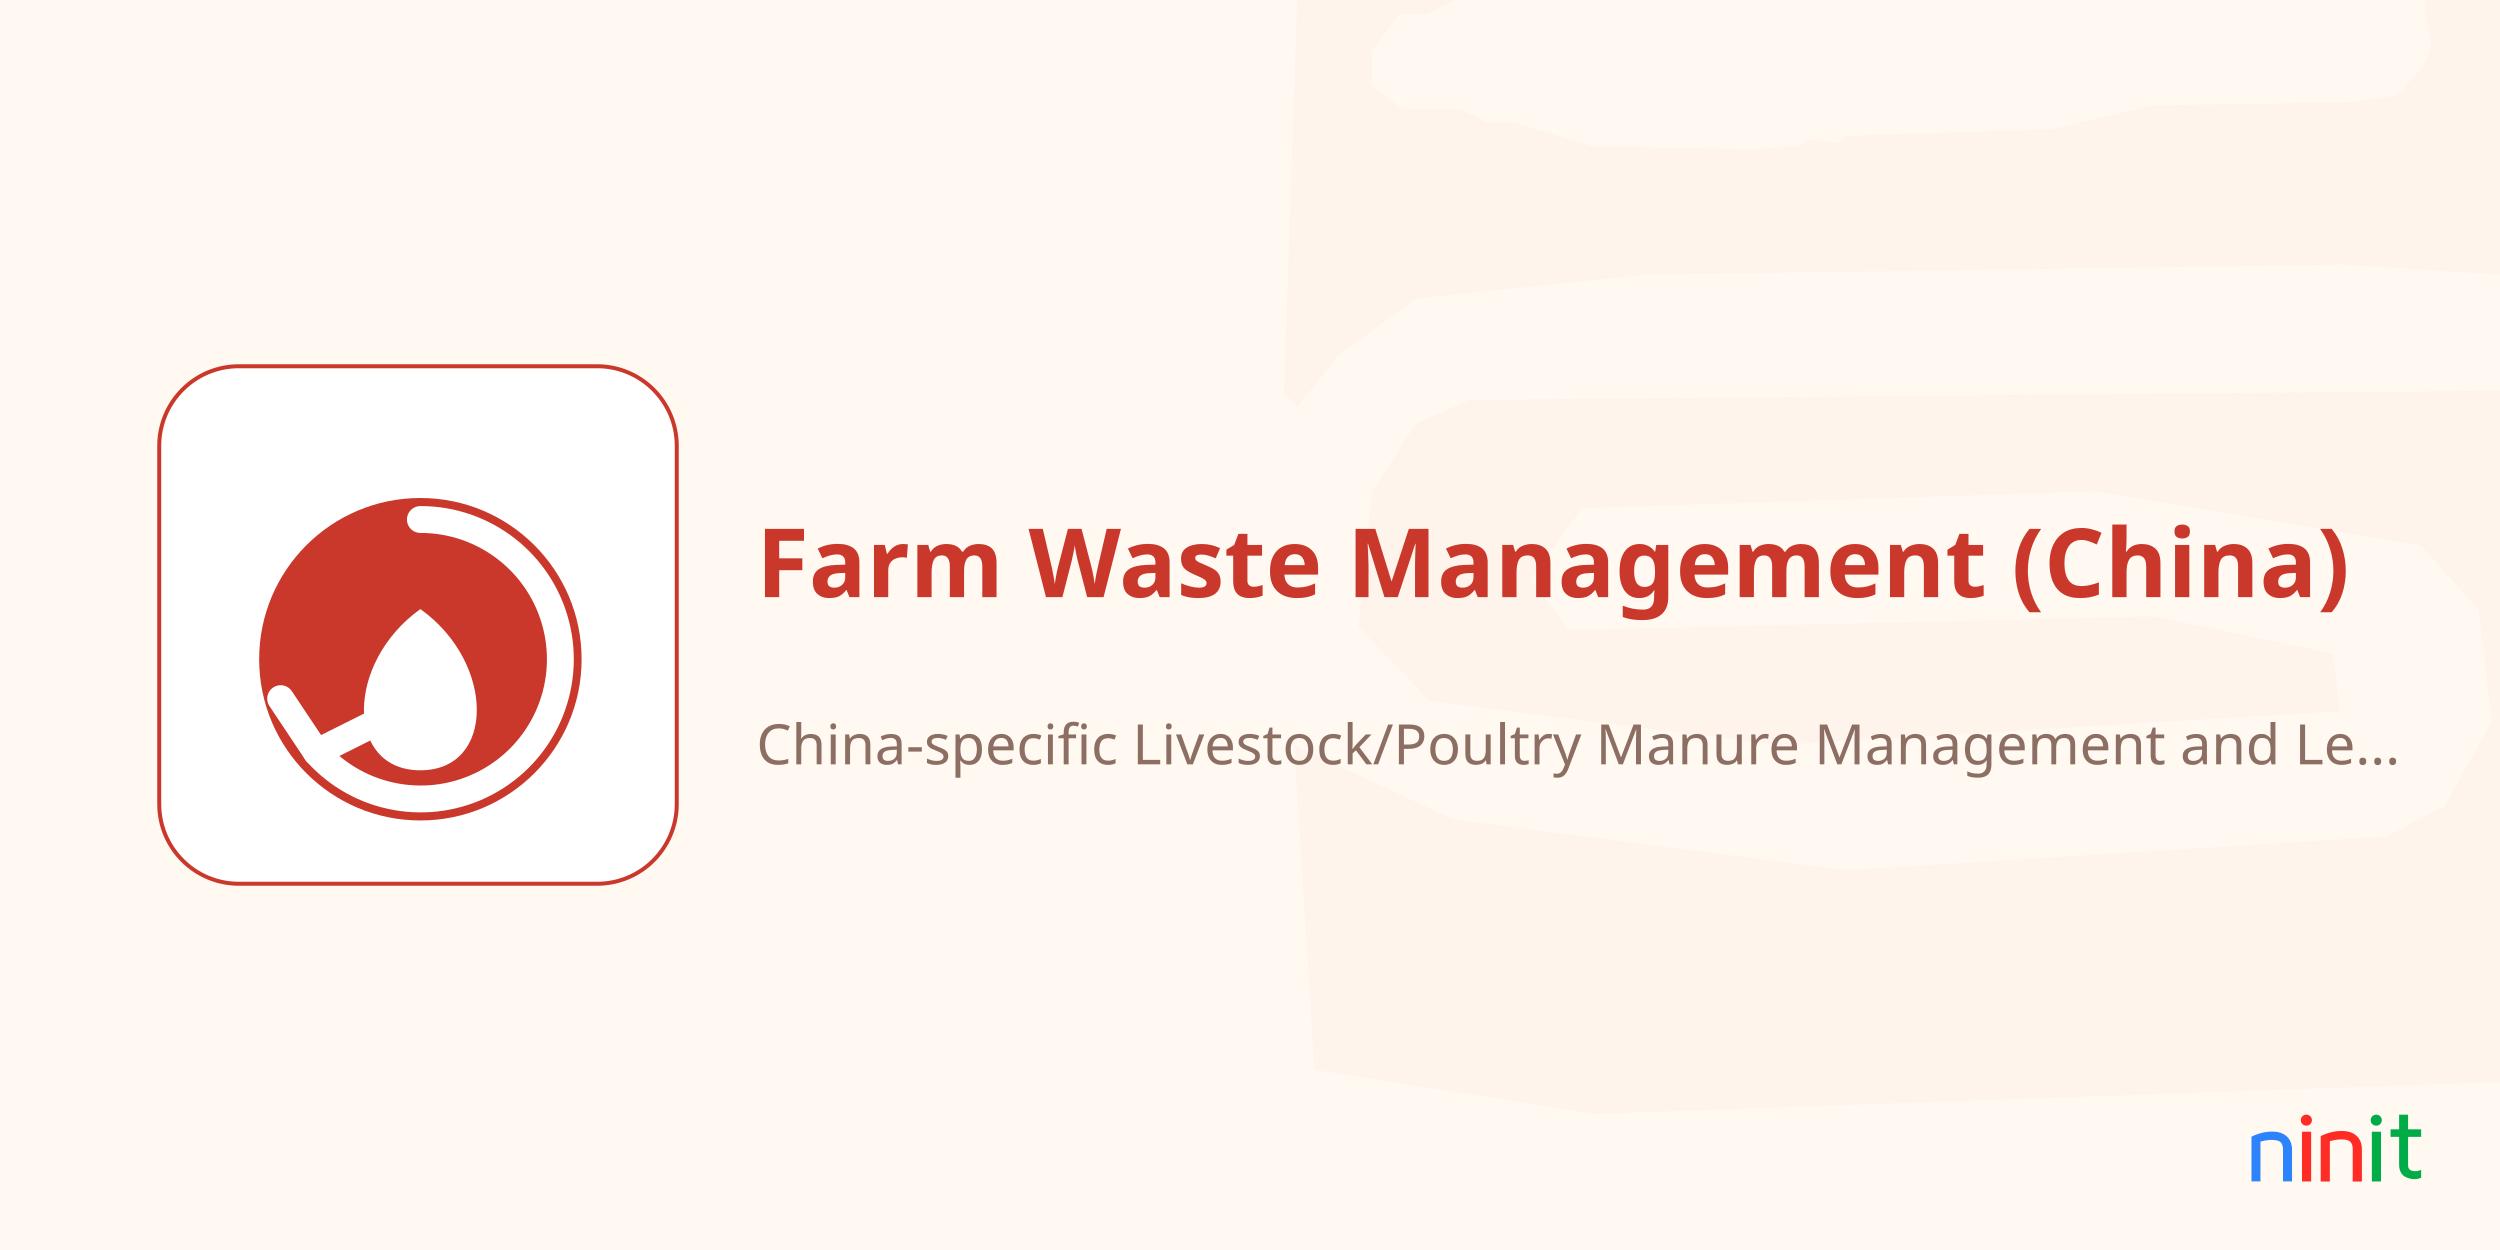
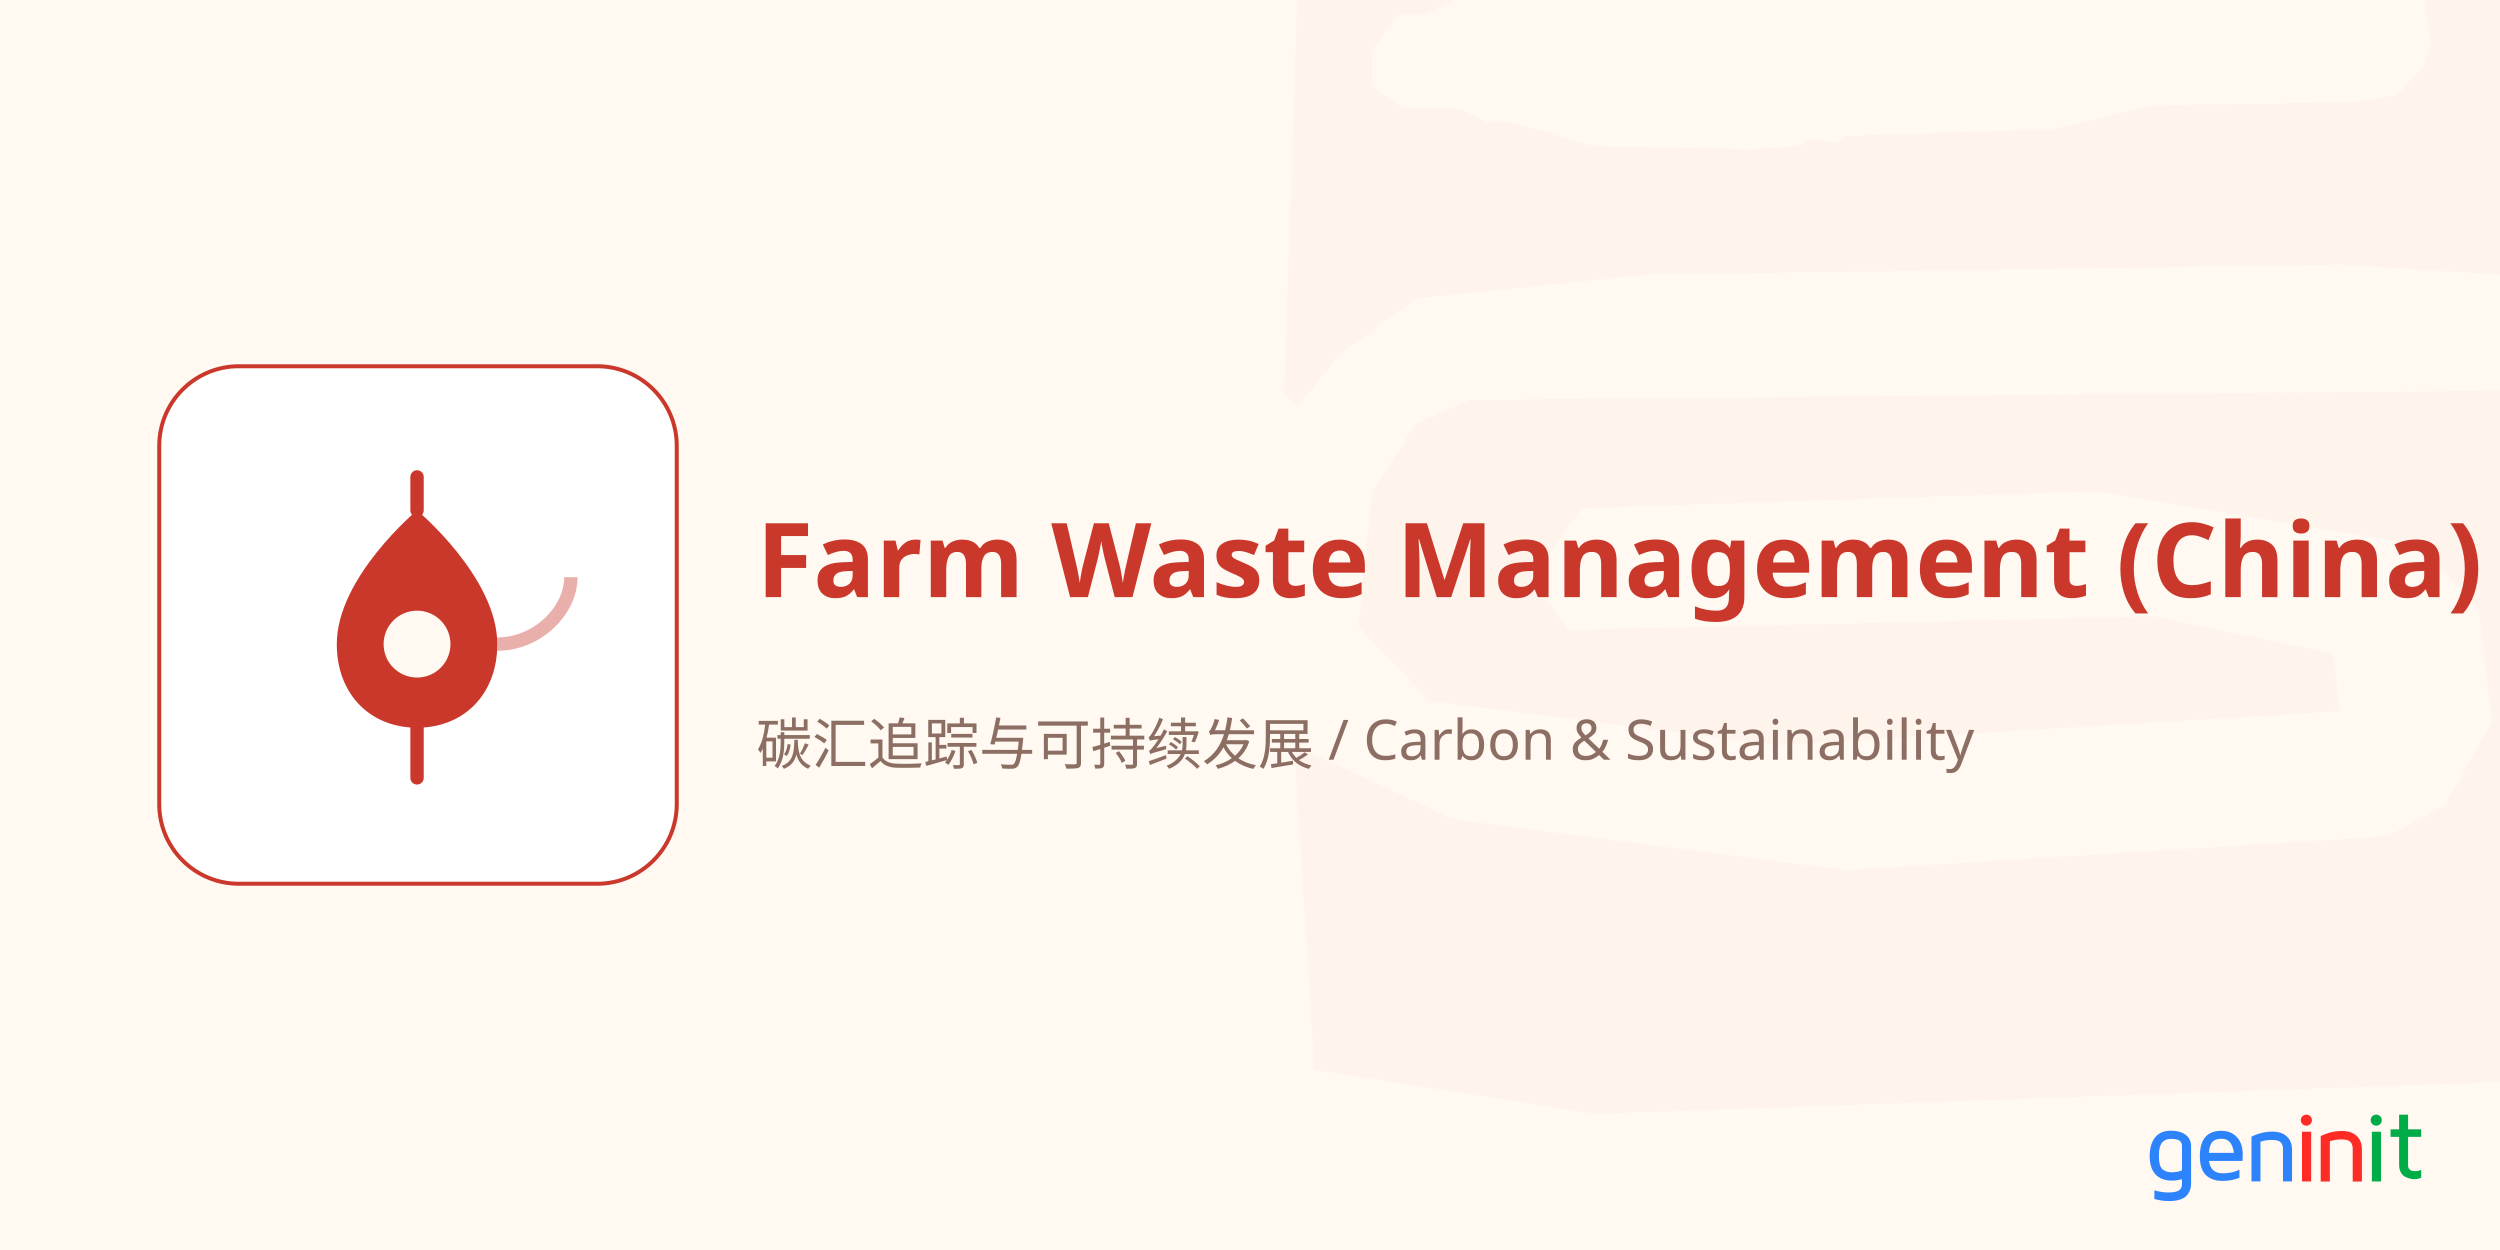
<svg xmlns="http://www.w3.org/2000/svg" width="628" height="314" viewBox="0 0 628 314">
  <rect width="628" height="314" fill="#FFF9F2" />
  <g transform="translate(320, -50) scale(0.85)" opacity="0.03">
    <path fill-rule="evenodd" fill="#C9382B" d="M 395,174 58,177 42,184 29,204 25,244 46,266 149,279 315,269 313,252 260,241 87,245 76,230 91,209 243,204 339,220 356,239 360,272 346,297 329,306 169,316 53,301 6,279 12,375 95,388 379,378 391,368 Z M 386,15 375,7 354,3 299,3 298,0 277,0 264,4 127,3 29,8 19,16 13,27 7,55 3,175 7,179 19,164 42,147 110,140 316,137 362,140 392,147 393,61 Z M 342,57 340,60 342,72 340,78 332,87 319,89 260,90 230,97 169,99 167,101 158,100 155,102 141,103 94,102 71,95 63,95 55,91 38,91 29,84 29,74 37,63 45,63 55,58 63,58 82,52 95,53 134,49 197,50 228,47 261,47 311,51 326,50 Z" />
  </g>
  <rect x="40" y="92" width="130" height="130" rx="20" fill="white" stroke="#C9382B" stroke-width="1" />
-   <g transform="translate(48, 108) scale(0.45)">
-     <circle cx="128" cy="128" r="90" fill="#C9382B" />
-     <path d="M128,50 A78,78 0 1,1 70,180" fill="none" stroke="white" stroke-width="15" stroke-linecap="round" />
-     <path d="M70,180 L50,150 M70,180 L100,165" stroke="white" stroke-width="15" stroke-linecap="round" />
-     <path d="M128,190 C170,190 170,130 128,100 C86,130 86,190 128,190 Z" fill="white" />
+   <g transform="translate(51, 103) scale(0.42)">
+     <path d="M128,60 C128,60 80,100 80,140 C80,170 100,190 128,190 C156,190 176,170 176,140 C176,100 128,60 128,60 Z" fill="#C9382B" />
+     <circle cx="128" cy="140" r="20" fill="#FFF9F2" />
+     <path d="M128,190 L128,220 M128,60 L128,40" stroke="#C9382B" stroke-width="8" stroke-linecap="round" />
+     <path d="M176,140 C200,140 220,120 220,100" fill="none" stroke="#C9382B" stroke-width="8" opacity="0.4" />
  </g>
  <g transform="translate(190, 150)">
-     <text x="0" y="0" fill="#C9382B" font-family="'PingFang SC', 'Microsoft YaHei', 'SimHei', 'Source Han Sans CN', sans-serif" font-size="24" font-weight="bold">Farm Waste Management (China)</text>
-     <text x="0" y="42" fill="#8D6E63" font-family="'PingFang SC', 'Microsoft YaHei', 'SimHei', 'Source Han Sans CN', sans-serif" font-size="14">China-specific Livestock/Poultry Manure Management and Le...</text>
+     <text x="0" y="0" fill="#C9382B" font-family="'PingFang SC', 'Microsoft YaHei', 'SimHei', sans-serif" font-size="26" font-weight="bold">Farm Waste Management (China)</text>
+     <text x="0" y="42" fill="#8D6E63" font-family="'PingFang SC', 'Microsoft YaHei', 'SimHei', sans-serif" font-size="14">碳汇追踪与可持续发展 / Carbon &amp; Sustainability</text>
  </g>
  <g transform="translate(540, 280) scale(0.1)">
    <path d="M605.1,55.8 L605.1,36.8 L626.6,36.8 L626.6,0 L649.1,0 L649.1,36.8 L681.9,36.8 L681.9,55.8 L649.1,55.8 L649.1,127.5 C649.1,137.2 655.2,142 667.4,142 C667.4,142 667.5,142 667.6,142 C673.2,142 678,140.8 681.9,138.4 L681.9,158.6 C676.3,160.9 670.7,162 665.1,162 C664.9,162 664.7,162 664.5,162 C661.5,162 658.3,161.6 654.9,160.9 C651.6,160.2 647.5,158.8 642.8,156.6 C638.1,154.5 634.2,150.8 631.2,145.5 C628.1,140.3 626.6,133.7 626.6,125.9 L626.6,55.8 L605.1,55.8 Z" fill="#00AC47" />
    <path d="M555.1,13.9 C555.1,6.2 561.3,0 569,0 L569.3,0 C576.9,0 583.1,6.2 583.1,13.9 C583.1,21.5 576.9,27.7 569.3,27.7 L569,27.7 C561.3,27.7 555.1,21.5 555.1,13.9 Z M558.1,167.8 L558.1,43 L581.1,43 L581.1,167.8 L558.1,167.8 Z" fill="#00AC47" />
    <path d="M429.6,168 L429.6,53.9 C446.9,45.3 464.7,41 482.8,41 C498.5,41 510.8,45.1 519.8,53.3 C528.7,61.5 533.1,72.9 533.1,87.5 L533.1,168 L510,168 L510,85.9 C510,78.6 508.2,72.8 504.4,68.6 C500.7,64.4 493.2,62.2 481.8,62.2 C471.7,62.2 461.9,63.7 452.6,66.8 L452.6,168 L429.6,168 Z" fill="#FE2C25" />
    <path d="M379.6,13.9 C379.6,6.2 385.8,0 393.5,0 L393.7,0 C401.4,0 407.6,6.2 407.6,13.9 C407.6,21.5 401.4,27.7 393.7,27.7 L393.5,27.7 C385.8,27.7 379.6,21.5 379.6,13.9 Z M382.6,167.8 L382.6,43 L405.6,43 L405.6,167.8 L382.6,167.8 Z" fill="#FE2C25" />
    <path d="M255.7,167.6 L255.7,55.3 C272.8,46.8 290.2,42.6 308.1,42.6 C323.6,42.6 335.7,46.6 344.4,54.7 C353.2,62.8 357.6,74 357.6,88.4 L357.6,167.6 L334.9,167.6 L334.9,86.8 C334.9,79.6 333.1,73.9 329.4,69.7 C325.7,65.6 318.3,63.5 307.1,63.5 C297.1,63.5 287.5,65 278.3,67.9 L278.3,167.6 L255.7,167.6 Z" fill="#2C83FC" />
+     <path d="M126,104.9 C126,62 144,40.6 179.8,40.6 C179.9,40.6 180,40.6 180,40.6 C196.3,40.6 209.3,45.9 219.1,56.5 C228.8,67.2 233.7,81.5 233.7,99.3 C233.7,105.2 233.5,110.9 233,116.3 L149,116.3 C151.7,136.9 163.2,147.3 183.4,147.3 C199.8,147.3 213.9,144.3 225.5,138.2 L225.5,158.5 C212.9,163.8 198.7,166.5 182.9,166.5 C182.7,166.5 182.4,166.5 182.2,166.5 C175,166.5 168.4,165.6 162.4,163.8 C156.4,162 150.4,159 144.7,154.9 C138.9,150.8 134.4,144.4 131,135.9 C127.7,127.3 126,117 126,104.9 Z M148.7,96 L211.3,96 C211,91.9 210.3,88.1 209.2,84.4 C208.1,80.7 206.5,76.9 204.3,73.1 C202.1,69.3 199,66.3 194.8,64 C190.7,61.7 185.8,60.6 180,60.6 C169.8,60.6 162.3,63.2 157.4,68.5 C152.6,73.8 149.7,83 148.7,96 Z" fill="#2C83FC" />
+     <path d="M0,104.3 C0,84.9 4.4,69.3 13.2,57.7 C22,46.1 35.5,40.3 53.7,40.3 C68.9,40.3 81.1,43.7 90.3,50.6 C99.5,57.5 104,67.3 104,79.9 L104,173.2 C104,178.7 103.2,183.9 101.6,188.6 C100,193.4 97.4,198 93.6,202.5 C89.8,207.1 84.2,210.6 76.6,213.2 C69,215.8 59.8,217.1 48.9,217.1 C36.4,217.1 24,215.3 11.8,211.8 L11.8,190 C23.6,193.7 35.4,195.5 47,195.5 C55,195.5 61.5,194.8 66.6,193.3 C71.6,191.9 75.1,189.9 77,187.2 C78.9,184.6 80.1,182.3 80.5,180.5 C80.9,178.6 81.1,176.2 81.1,173.2 L81.1,162.1 C72.6,164.5 64.2,165.7 55.8,165.7 C37.9,165.7 24.1,160.4 14.5,149.9 C4.8,139.3 0,124.1 0,104.3 Z M23.1,104.3 C23.1,120.6 26,131.4 31.8,136.8 C37.6,142.2 45.6,144.8 55.8,144.8 C64.8,144.8 73.2,143.2 81.1,140 L81.1,78.5 C81.1,76.6 80.9,75 80.6,73.7 C80.3,72.4 79.4,70.5 77.8,68.2 C76.3,65.8 73.5,64 69.4,62.8 C65.3,61.5 60.1,60.9 53.7,60.9 C49.6,60.9 45.9,61.4 42.8,62.4 C39.7,63.4 36.5,65.3 33.2,68 C30,70.8 27.5,75.2 25.7,81.3 C23.9,87.4 23.1,95.1 23.1,104.3 Z" fill="#2C83FC" />
  </g>
</svg>
